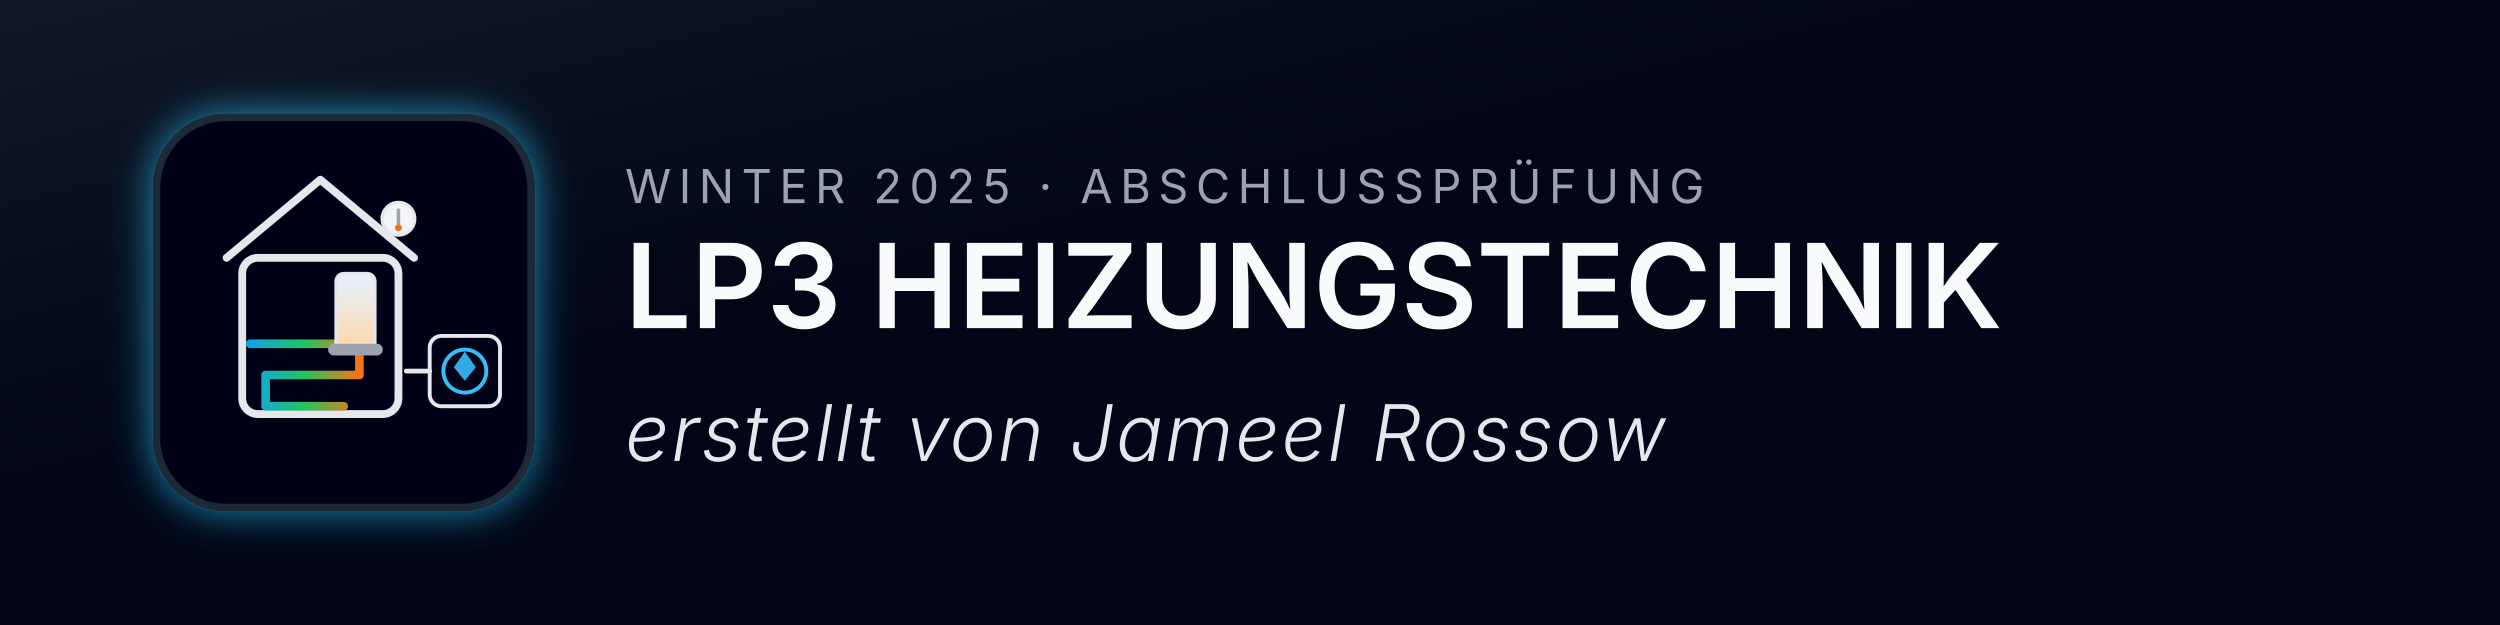
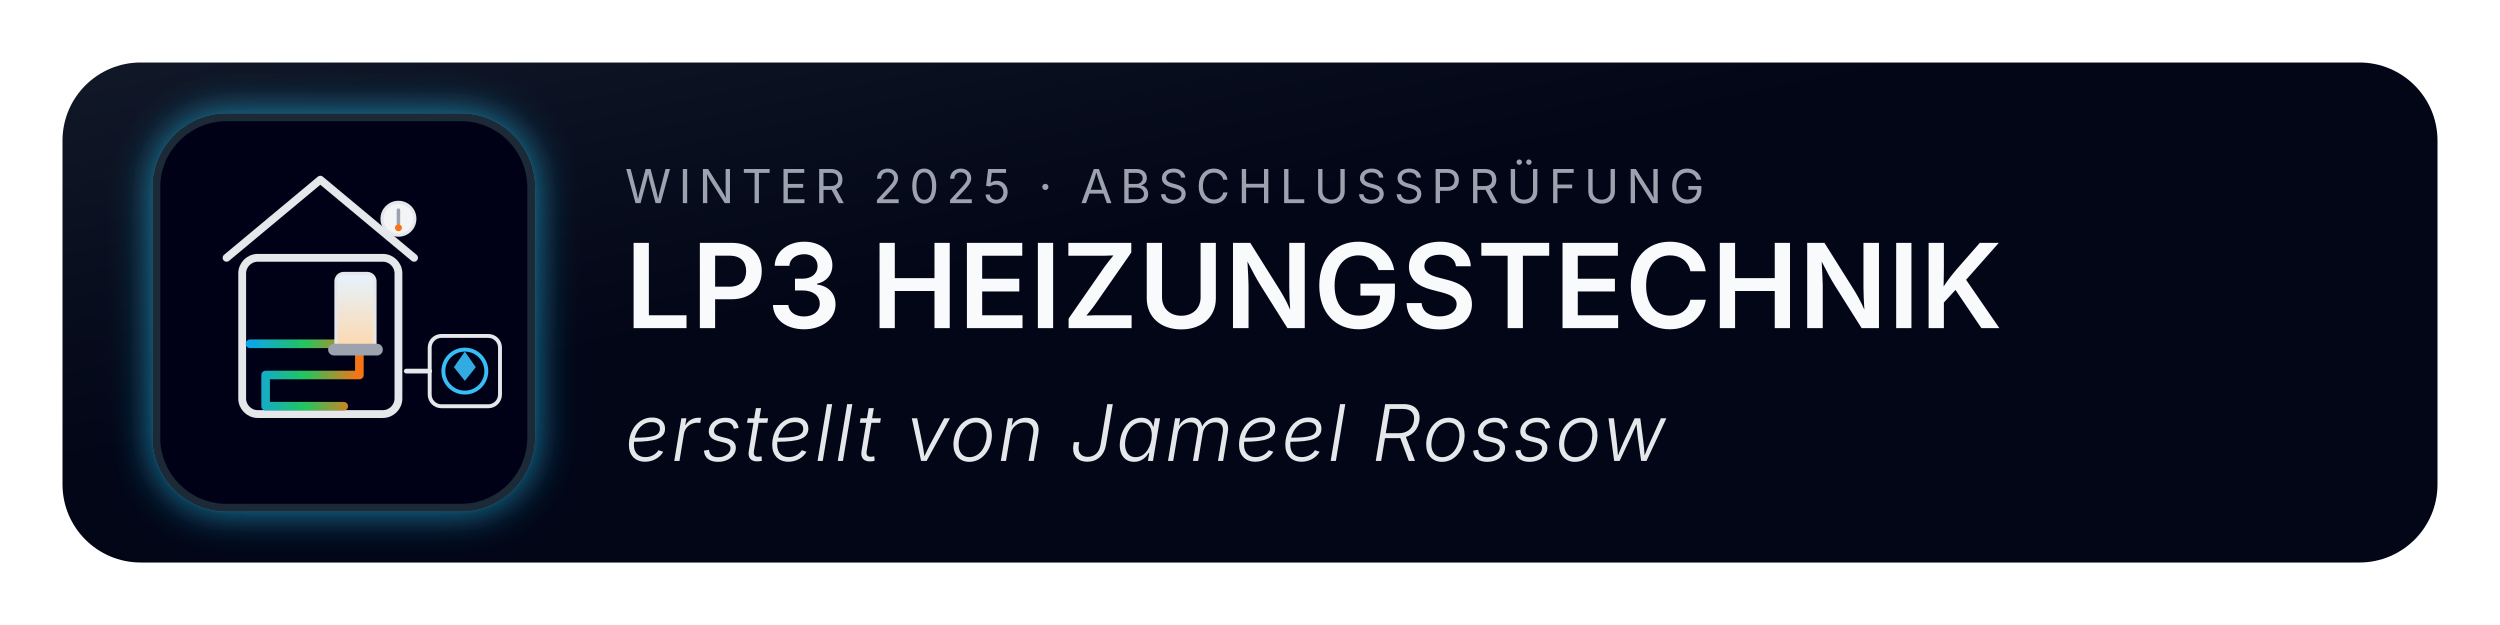
- <svg xmlns="http://www.w3.org/2000/svg" width="100%" height="160" viewBox="0 0 640 160" role="img" aria-labelledby="title desc" preserveAspectRatio="xMidYMid meet">
+ <svg xmlns="http://www.w3.org/2000/svg" width="640" height="160" viewBox="0 0 640 160" role="img" aria-labelledby="title desc">
  <defs>
    <linearGradient id="cardGradient" x1="0" y1="0" x2="1" y2="1">
      <stop offset="0%" stop-color="#111827" />
      <stop offset="40%" stop-color="#020617" />
      <stop offset="100%" stop-color="#020617" />
    </linearGradient>
    <linearGradient id="fbhGradient" x1="0" y1="0" x2="1" y2="0">
      <stop offset="0%" stop-color="#0ea5e9" />
      <stop offset="50%" stop-color="#22c55e" />
      <stop offset="100%" stop-color="#f97316" />
    </linearGradient>
    <linearGradient id="radiatorGradient" x1="0" y1="0" x2="0" y2="1">
      <stop offset="0%" stop-color="#e5f2ff" />
      <stop offset="100%" stop-color="#fed7aa" />
    </linearGradient>
    <filter id="iconGlow" x="-60%" y="-60%" width="220%" height="220%">
      <feGaussianBlur in="SourceGraphic" stdDeviation="5" result="blur" />
      <feColorMatrix in="blur" type="matrix" values="0 0 0 0 0.02                 0 0 0 0 0.55                 0 0 0 0 0.90                 0 0 0 0.7 0" result="glow" />
      <feMerge>
        <feMergeNode in="glow" />
        <feMergeNode in="SourceGraphic" />
      </feMerge>
    </filter>
  </defs>
-   <rect x="0" y="0" width="100%" height="160" fill="url(#cardGradient)" />
+   <rect x="0" y="0" width="640" height="160" fill="#ffffff" />
+   <rect x="16" y="16" width="608" height="128" rx="20" fill="url(#cardGradient)" />
  <g transform="translate(40,30)" filter="url(#iconGlow)">
    <rect x="0" y="0" width="96" height="100" rx="18" fill="#020617" stroke="#1f2937" stroke-width="2" />
    <g transform="translate(10,10)">
      <path d="M8 26 L32 6 L56 26" fill="none" stroke="#e5e7eb" stroke-width="2" stroke-linecap="round" stroke-linejoin="round" />
      <rect x="12" y="26" width="40" height="40" rx="4" fill="none" stroke="#e5e7eb" stroke-width="2" />
      <g transform="translate(14,48)">
        <path d="M0 0 H28 V8 H4 V16 H24" fill="none" stroke="url(#fbhGradient)" stroke-width="2.2" stroke-linecap="round" stroke-linejoin="round" />
      </g>
      <g transform="translate(36,30)">
        <rect x="0" y="0" width="10" height="20" rx="2" fill="url(#radiatorGradient)" stroke="#e5e7eb" stroke-width="0.8" />
        <rect x="-2" y="18" width="14" height="3" rx="1.5" fill="#9ca3af" />
      </g>
      <g transform="translate(52,16)">
        <circle cx="0" cy="0" r="4.2" fill="#f3f4f6" stroke="#e5e7eb" stroke-width="0.8" />
        <path d="M0 -2.2 L0 1.2" stroke="#9ca3af" stroke-width="0.9" stroke-linecap="round" />
        <circle cx="0" cy="2.3" r="0.9" fill="#f97316" />
      </g>
      <g transform="translate(60,40)">
        <rect x="0" y="6" width="18" height="18" rx="3" fill="#020617" stroke="#e5e7eb" stroke-width="1" />
        <circle cx="9" cy="15" r="5.5" fill="#020617" stroke="#38bdf8" stroke-width="1" />
        <path d="M9 10 L11.8 14 L9 17.5 L6.2 14 Z" fill="#38bdf8" opacity="0.9" />
        <path d="M0 15 H-6" fill="none" stroke="#e5e7eb" stroke-width="1.2" stroke-linecap="round" />
      </g>
    </g>
  </g>
  <g transform="translate(160,52)" font-family="system-ui, -apple-system, BlinkMacSystemFont, 'Segoe UI', sans-serif">
    <text x="0" y="0" font-size="12" letter-spacing="0.16em" fill="#9ca3af">
      WINTER 2025 · ABSCHLUSSPRÜFUNG
    </text>
    <text x="0" y="32" font-size="30" font-weight="600" fill="#f9fafb">
      LP3 HEIZUNGSTECHNIK
    </text>
    <text x="0" y="66" font-size="20" fill="#e5e7eb" font-style="italic" font-weight="300" letter-spacing="0.5px">
      erstellt von Jameel Rossow
    </text>
  </g>
</svg>
